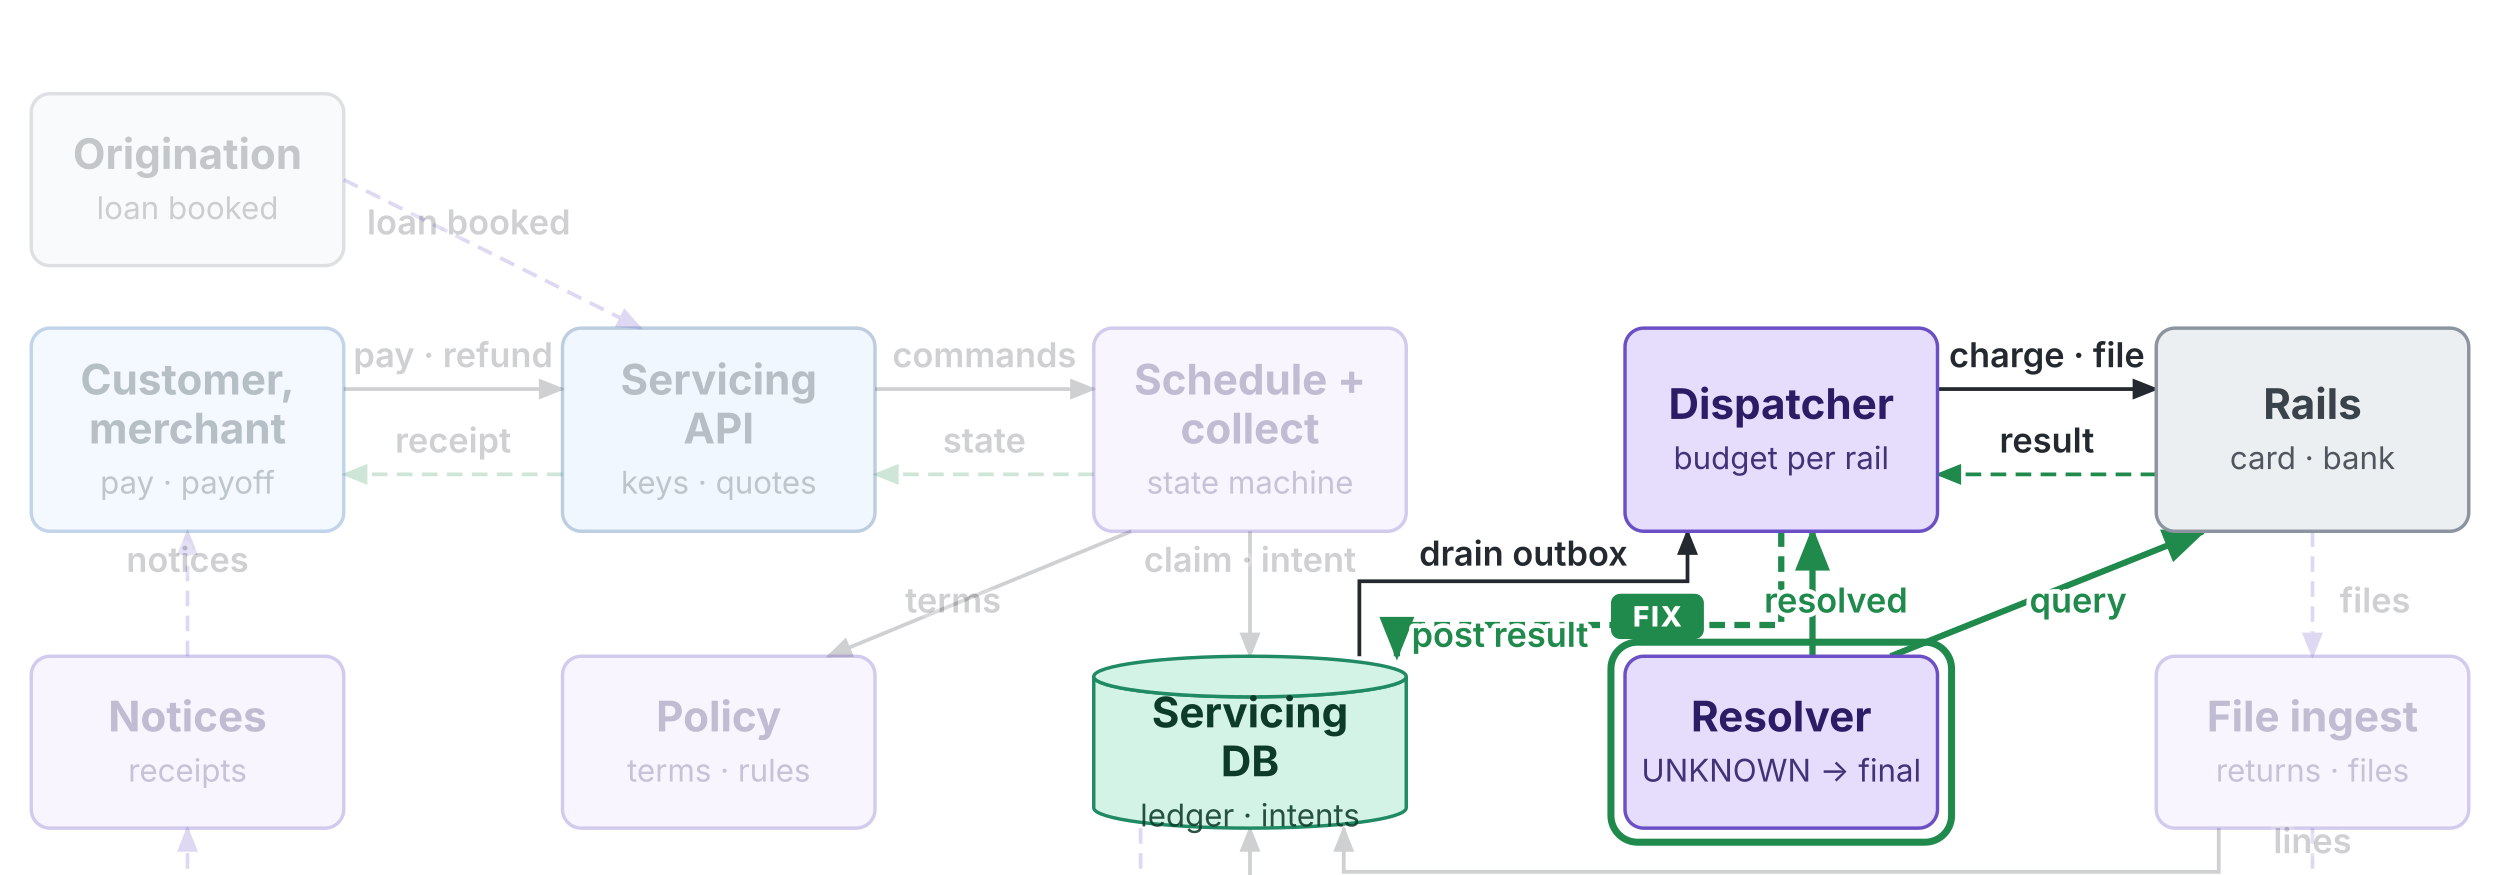
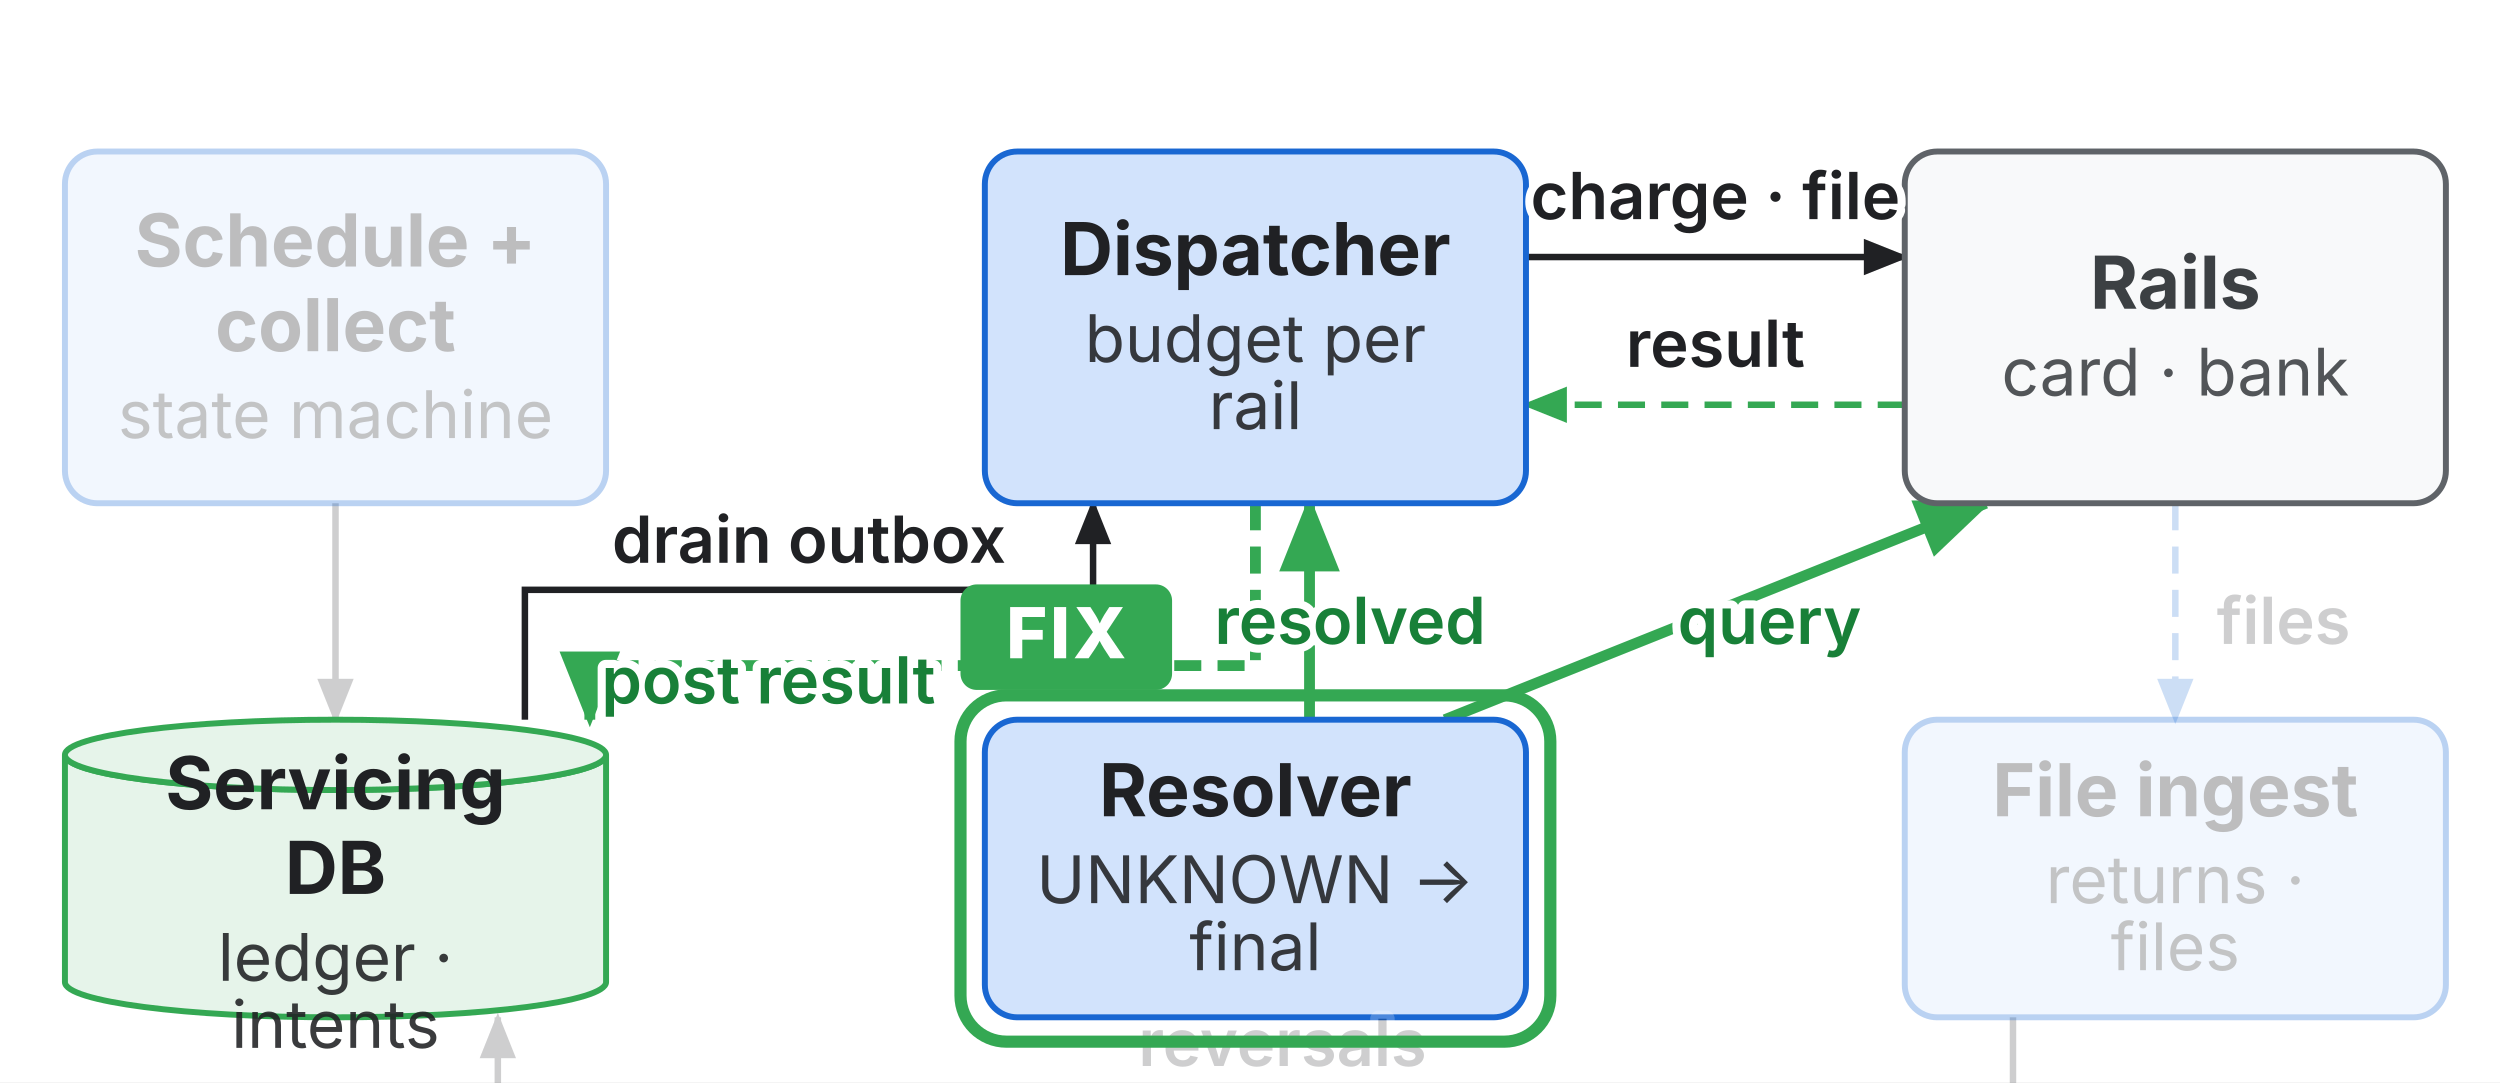
- <svg xmlns="http://www.w3.org/2000/svg" class="base" viewBox="0 0 1600 560" width="1600" height="560">
+ <svg xmlns="http://www.w3.org/2000/svg" class="base" viewBox="676 154 924 400" width="924" height="400">
  <defs>
-     <marker id="bs-1f8a4c" viewBox="0 0 10 10" refX="9" refY="5" markerWidth="7" markerHeight="7" orient="auto">
-       <path d="M0,1 L10,5 L0,9 z" fill="#1f8a4c" />
+     <marker id="bs-1967d2" viewBox="0 0 10 10" refX="9" refY="5" markerWidth="7" markerHeight="7" orient="auto">
+       <path d="M0,1 L10,5 L0,9 z" fill="#1967d2" />
    </marker>
-     <marker id="bs-s-1f8a4c" viewBox="0 0 10 10" refX="1" refY="5" markerWidth="7" markerHeight="7" orient="auto">
-       <path d="M10,1 L0,5 L10,9 z" fill="#1f8a4c" />
+     <marker id="bs-s-1967d2" viewBox="0 0 10 10" refX="1" refY="5" markerWidth="7" markerHeight="7" orient="auto">
+       <path d="M10,1 L0,5 L10,9 z" fill="#1967d2" />
    </marker>
-     <marker id="bs-24292f" viewBox="0 0 10 10" refX="9" refY="5" markerWidth="7" markerHeight="7" orient="auto">
-       <path d="M0,1 L10,5 L0,9 z" fill="#24292f" />
+     <marker id="bs-202124" viewBox="0 0 10 10" refX="9" refY="5" markerWidth="7" markerHeight="7" orient="auto">
+       <path d="M0,1 L10,5 L0,9 z" fill="#202124" />
    </marker>
-     <marker id="bs-s-24292f" viewBox="0 0 10 10" refX="1" refY="5" markerWidth="7" markerHeight="7" orient="auto">
-       <path d="M10,1 L0,5 L10,9 z" fill="#24292f" />
+     <marker id="bs-s-202124" viewBox="0 0 10 10" refX="1" refY="5" markerWidth="7" markerHeight="7" orient="auto">
+       <path d="M10,1 L0,5 L10,9 z" fill="#202124" />
    </marker>
-     <marker id="bs-6b4fc4" viewBox="0 0 10 10" refX="9" refY="5" markerWidth="7" markerHeight="7" orient="auto">
-       <path d="M0,1 L10,5 L0,9 z" fill="#6b4fc4" />
+     <marker id="bs-34a853" viewBox="0 0 10 10" refX="9" refY="5" markerWidth="7" markerHeight="7" orient="auto">
+       <path d="M0,1 L10,5 L0,9 z" fill="#34a853" />
    </marker>
-     <marker id="bs-s-6b4fc4" viewBox="0 0 10 10" refX="1" refY="5" markerWidth="7" markerHeight="7" orient="auto">
-       <path d="M10,1 L0,5 L10,9 z" fill="#6b4fc4" />
+     <marker id="bs-s-34a853" viewBox="0 0 10 10" refX="1" refY="5" markerWidth="7" markerHeight="7" orient="auto">
+       <path d="M10,1 L0,5 L10,9 z" fill="#34a853" />
    </marker>
  </defs>
-   <rect width="1600" height="560" fill="#ffffff" />
-   <path d="M220.0,249.0 L360.0,249.0" fill="none" stroke="#24292f" stroke-width="2.4" marker-end="url(#bs-24292f)" opacity="0.22" />
-   <path d="M360.0,303.6 L220.0,303.6" fill="none" stroke="#1f8a4c" stroke-width="2.4" stroke-dasharray="10 6" marker-end="url(#bs-1f8a4c)" opacity="0.22" />
-   <path d="M220.0,115.0 L410.0,210.0" fill="none" stroke="#6b4fc4" stroke-width="2.4" stroke-dasharray="10 6" marker-end="url(#bs-6b4fc4)" opacity="0.22" />
-   <path d="M560.0,249.0 L700.0,249.0" fill="none" stroke="#24292f" stroke-width="2.4" marker-end="url(#bs-24292f)" opacity="0.22" />
-   <path d="M700.0,303.6 L560.0,303.6" fill="none" stroke="#1f8a4c" stroke-width="2.4" stroke-dasharray="10 6" marker-end="url(#bs-1f8a4c)" opacity="0.22" />
-   <path d="M800.0,340.0 L800.0,420.0" fill="none" stroke="#24292f" stroke-width="2.4" marker-end="url(#bs-24292f)" opacity="0.22" />
-   <path d="M870.0,420.0 L870.0,372.0 L1080.0,372.0 L1080.0,340.0" fill="none" stroke="#24292f" stroke-width="2.4" marker-end="url(#bs-24292f)" />
-   <path d="M1140.0,340.0 L1140.0,400.0 L894.0,400.0 L894.0,420.0" fill="none" stroke="#1f8a4c" stroke-width="4" stroke-dasharray="10 6" marker-end="url(#bs-1f8a4c)" />
-   <path d="M1240.0,249.0 L1380.0,249.0" fill="none" stroke="#24292f" stroke-width="2.4" marker-end="url(#bs-24292f)" />
-   <path d="M1380.0,303.6 L1240.0,303.6" fill="none" stroke="#1f8a4c" stroke-width="2.4" stroke-dasharray="10 6" marker-end="url(#bs-1f8a4c)" />
-   <path d="M724.0,340.0 L530.0,420.0" fill="none" stroke="#24292f" stroke-width="2.4" marker-end="url(#bs-24292f)" opacity="0.22" />
-   <path d="M1480.0,340.0 L1480.0,420.0" fill="none" stroke="#6b4fc4" stroke-width="2.4" stroke-dasharray="10 6" marker-end="url(#bs-6b4fc4)" opacity="0.22" />
-   <path d="M1420.0,530.0 L1420.0,558.0 L860.0,558.0 L860.0,530.0" fill="none" stroke="#24292f" stroke-width="2.4" marker-end="url(#bs-24292f)" opacity="0.22" />
-   <path d="M1210.0,420.0 L1410.0,340.0" fill="none" stroke="#1f8a4c" stroke-width="4" marker-end="url(#bs-1f8a4c)" />
-   <path d="M1160.0,420.0 L1160.0,340.0" fill="none" stroke="#1f8a4c" stroke-width="4" marker-end="url(#bs-1f8a4c)" />
-   <path d="M1480.0,530.0 L1480.0,590.0" fill="none" stroke="#6b4fc4" stroke-width="2.4" stroke-dasharray="10 6" marker-end="url(#bs-6b4fc4)" opacity="0.22" />
-   <path d="M1480.0,690.0 L1480.0,716.0 L800.0,716.0 L800.0,530.0" fill="none" stroke="#24292f" stroke-width="2.4" marker-end="url(#bs-24292f)" opacity="0.22" />
-   <path d="M1380.0,640.0 L1240.0,640.0" fill="none" stroke="#24292f" stroke-width="2.4" marker-end="url(#bs-24292f)" opacity="0.22" />
-   <path d="M730.0,530.0 L730.0,566.0 L120.0,566.0 L120.0,530.0" fill="none" stroke="#6b4fc4" stroke-width="2.4" stroke-dasharray="10 6" marker-end="url(#bs-6b4fc4)" opacity="0.22" />
-   <path d="M120.0,420.0 L120.0,340.0" fill="none" stroke="#6b4fc4" stroke-width="2.4" stroke-dasharray="10 6" marker-end="url(#bs-6b4fc4)" opacity="0.22" />
-   <g opacity="0.3">
-     <rect x="20" y="210" width="200" height="130" rx="12" fill="#dbeafe" stroke="#2f6fb5" stroke-width="2.2" />
-     <text x="120.0" y="252.5" text-anchor="middle" font-family="Inter, Helvetica, Arial, sans-serif" font-size="27" font-weight="700" fill="#0b2540">Customer,</text>
-     <text x="120.0" y="283.8" text-anchor="middle" font-family="Inter, Helvetica, Arial, sans-serif" font-size="27" font-weight="700" fill="#0b2540">merchant</text>
-     <text x="120.0" y="315.9" text-anchor="middle" font-family="Inter, Helvetica, Arial, sans-serif" font-size="20.0" fill="#0b2540" fill-opacity="0.88">pay · payoff</text>
+   <rect x="676" y="154" width="924" height="400" fill="#ffffff" />
+   <path data-k="e:svc-db" d="M800.0,340.0 L800.0,420.0" fill="none" stroke="#202124" stroke-width="2.4" marker-end="url(#bs-202124)" opacity="0.22" />
+   <path data-k="e:db-dsp" d="M870.0,420.0 L870.0,372.0 L1080.0,372.0 L1080.0,340.0" fill="none" stroke="#202124" stroke-width="2.4" marker-end="url(#bs-202124)" />
+   <path data-k="e:dsp-db" d="M1140.0,340.0 L1140.0,400.0 L894.0,400.0 L894.0,420.0" fill="none" stroke="#34a853" stroke-width="4" stroke-dasharray="10 6" marker-end="url(#bs-34a853)" />
+   <path data-k="e:dsp-rail" d="M1240.0,249.0 L1380.0,249.0" fill="none" stroke="#202124" stroke-width="2.4" marker-end="url(#bs-202124)" />
+   <path data-k="e:rail-dsp" d="M1380.0,303.6 L1240.0,303.6" fill="none" stroke="#34a853" stroke-width="2.4" stroke-dasharray="10 6" marker-end="url(#bs-34a853)" />
+   <path data-k="e:rail-ing" d="M1480.0,340.0 L1480.0,420.0" fill="none" stroke="#1967d2" stroke-width="2.4" stroke-dasharray="10 6" marker-end="url(#bs-1967d2)" opacity="0.22" />
+   <path data-k="e:ing-db" d="M1420.0,530.0 L1420.0,558.0 L860.0,558.0 L860.0,530.0" fill="none" stroke="#202124" stroke-width="2.4" marker-end="url(#bs-202124)" opacity="0.22" />
+   <path data-k="e:res-rail" d="M1210.0,420.0 L1410.0,340.0" fill="none" stroke="#34a853" stroke-width="4" marker-end="url(#bs-34a853)" />
+   <path data-k="e:res-dsp" d="M1160.0,420.0 L1160.0,340.0" fill="none" stroke="#34a853" stroke-width="4" marker-end="url(#bs-34a853)" />
+   <g data-k="n:svc">
+     <g opacity="0.3">
+       <rect x="700" y="210" width="200" height="130" rx="12" fill="#d2e3fc" stroke="#1967d2" stroke-width="2.2" />
+       <text x="800.0" y="252.5" text-anchor="middle" font-family="Inter, Roboto, sans-serif" font-size="27" font-weight="700" fill="#202124">Schedule +</text>
+       <text x="800.0" y="283.8" text-anchor="middle" font-family="Inter, Roboto, sans-serif" font-size="27" font-weight="700" fill="#202124">collect</text>
+       <text x="800.0" y="315.9" text-anchor="middle" font-family="Inter, Roboto, sans-serif" font-size="24.3" fill="#202124" fill-opacity="0.88">state machine</text>
+     </g>
  </g>
-   <g opacity="0.3">
-     <rect x="20" y="60" width="200" height="110" rx="12" fill="#eceff2" stroke="#8c959f" stroke-width="2.2" />
-     <text x="120.0" y="108.1" text-anchor="middle" font-family="Inter, Helvetica, Arial, sans-serif" font-size="27" font-weight="700" fill="#3a424a">Origination</text>
-     <text x="120.0" y="140.2" text-anchor="middle" font-family="Inter, Helvetica, Arial, sans-serif" font-size="20.0" fill="#3a424a" fill-opacity="0.88">loan booked</text>
+   <g data-k="n:dsp">
+     <rect x="1040" y="210" width="200" height="130" rx="12" fill="#d2e3fc" stroke="#1967d2" stroke-width="2.2" />
+     <text x="1140.0" y="255.7" text-anchor="middle" font-family="Inter, Roboto, sans-serif" font-size="27" font-weight="700" fill="#202124">Dispatcher</text>
+     <text x="1140.0" y="287.8" text-anchor="middle" font-family="Inter, Roboto, sans-serif" font-size="24.3" fill="#202124" fill-opacity="0.88">budget per</text>
+     <text x="1140.0" y="312.6" text-anchor="middle" font-family="Inter, Roboto, sans-serif" font-size="24.3" fill="#202124" fill-opacity="0.88">rail</text>
  </g>
-   <g opacity="0.3">
-     <rect x="360" y="210" width="200" height="130" rx="12" fill="#cfe3fb" stroke="#215a9a" stroke-width="2.2" />
-     <text x="460.0" y="252.5" text-anchor="middle" font-family="Inter, Helvetica, Arial, sans-serif" font-size="27" font-weight="700" fill="#0b2540">Servicing</text>
-     <text x="460.0" y="283.8" text-anchor="middle" font-family="Inter, Helvetica, Arial, sans-serif" font-size="27" font-weight="700" fill="#0b2540">API</text>
-     <text x="460.0" y="315.9" text-anchor="middle" font-family="Inter, Helvetica, Arial, sans-serif" font-size="20.0" fill="#0b2540" fill-opacity="0.88">keys · quotes</text>
+   <g data-k="n:rail">
+     <rect x="1380" y="210" width="200" height="130" rx="12" fill="#f8f9fa" stroke="#5f6368" stroke-width="2.2" />
+     <text x="1480.0" y="268.1" text-anchor="middle" font-family="Inter, Roboto, sans-serif" font-size="27" font-weight="700" fill="#3c4043">Rails</text>
+     <text x="1480.0" y="300.2" text-anchor="middle" font-family="Inter, Roboto, sans-serif" font-size="24.3" fill="#3c4043" fill-opacity="0.88">card · bank</text>
  </g>
-   <g opacity="0.3">
-     <rect x="700" y="210" width="200" height="130" rx="12" fill="#e6dcfb" stroke="#6b4fc4" stroke-width="2.2" />
-     <text x="800.0" y="252.5" text-anchor="middle" font-family="Inter, Helvetica, Arial, sans-serif" font-size="27" font-weight="700" fill="#2a1d66">Schedule +</text>
-     <text x="800.0" y="283.8" text-anchor="middle" font-family="Inter, Helvetica, Arial, sans-serif" font-size="27" font-weight="700" fill="#2a1d66">collect</text>
-     <text x="800.0" y="315.9" text-anchor="middle" font-family="Inter, Helvetica, Arial, sans-serif" font-size="20.0" fill="#2a1d66" fill-opacity="0.88">state machine</text>
+   <g data-k="n:db">
+     <path d="M700,433 a100.0,13 0 0,0 200,0 v84 a100.0,13 0 0,1 -200,0 z" fill="#e6f4ea" stroke="#34a853" stroke-width="2.2" />
+     <ellipse cx="800.0" cy="433" rx="100.0" ry="13" fill="#e6f4ea" stroke="#34a853" stroke-width="2.2" />
+     <text x="800.0" y="453.1" text-anchor="middle" font-family="Inter, Roboto, sans-serif" font-size="27" font-weight="700" fill="#202124">Servicing</text>
+     <text x="800.0" y="484.4" text-anchor="middle" font-family="Inter, Roboto, sans-serif" font-size="27" font-weight="700" fill="#202124">DB</text>
+     <text x="800.0" y="516.5" text-anchor="middle" font-family="Inter, Roboto, sans-serif" font-size="24.3" fill="#202124" fill-opacity="0.88">ledger ·</text>
+     <text x="800.0" y="541.3" text-anchor="middle" font-family="Inter, Roboto, sans-serif" font-size="24.3" fill="#202124" fill-opacity="0.88">intents</text>
  </g>
-   <rect x="1040" y="210" width="200" height="130" rx="12" fill="#e6dcfb" stroke="#6b4fc4" stroke-width="2.2" />
-   <text x="1140.0" y="268.1" text-anchor="middle" font-family="Inter, Helvetica, Arial, sans-serif" font-size="27" font-weight="700" fill="#2a1d66">Dispatcher</text>
-   <text x="1140.0" y="300.2" text-anchor="middle" font-family="Inter, Helvetica, Arial, sans-serif" font-size="20.0" fill="#2a1d66" fill-opacity="0.88">budget per rail</text>
-   <rect x="1380" y="210" width="200" height="130" rx="12" fill="#eceff2" stroke="#8c959f" stroke-width="2.2" />
-   <text x="1480.0" y="268.1" text-anchor="middle" font-family="Inter, Helvetica, Arial, sans-serif" font-size="27" font-weight="700" fill="#3a424a">Rails</text>
-   <text x="1480.0" y="300.2" text-anchor="middle" font-family="Inter, Helvetica, Arial, sans-serif" font-size="20.0" fill="#3a424a" fill-opacity="0.88">card · bank</text>
-   <path d="M700,433 a100.0,13 0 0,0 200,0 v84 a100.0,13 0 0,1 -200,0 z" fill="#d3f3e6" stroke="#1f8a63" stroke-width="2.2" />
-   <ellipse cx="800.0" cy="433" rx="100.0" ry="13" fill="#d3f3e6" stroke="#1f8a63" stroke-width="2.2" />
-   <text x="800.0" y="465.5" text-anchor="middle" font-family="Inter, Helvetica, Arial, sans-serif" font-size="27" font-weight="700" fill="#0d3b2a">Servicing</text>
-   <text x="800.0" y="496.8" text-anchor="middle" font-family="Inter, Helvetica, Arial, sans-serif" font-size="27" font-weight="700" fill="#0d3b2a">DB</text>
-   <text x="800.0" y="528.9" text-anchor="middle" font-family="Inter, Helvetica, Arial, sans-serif" font-size="20.0" fill="#0d3b2a" fill-opacity="0.88">ledger · intents</text>
-   <g opacity="0.3">
-     <rect x="360" y="420" width="200" height="110" rx="12" fill="#e6dcfb" stroke="#6b4fc4" stroke-width="2.2" />
-     <text x="460.0" y="468.1" text-anchor="middle" font-family="Inter, Helvetica, Arial, sans-serif" font-size="27" font-weight="700" fill="#2a1d66">Policy</text>
-     <text x="460.0" y="500.2" text-anchor="middle" font-family="Inter, Helvetica, Arial, sans-serif" font-size="20.0" fill="#2a1d66" fill-opacity="0.88">terms · rules</text>
+   <g data-k="n:ing">
+     <g opacity="0.3">
+       <rect x="1380" y="420" width="200" height="110" rx="12" fill="#d2e3fc" stroke="#1967d2" stroke-width="2.2" />
+       <text x="1480.0" y="455.7" text-anchor="middle" font-family="Inter, Roboto, sans-serif" font-size="27" font-weight="700" fill="#202124">File ingest</text>
+       <text x="1480.0" y="487.8" text-anchor="middle" font-family="Inter, Roboto, sans-serif" font-size="24.3" fill="#202124" fill-opacity="0.88">returns ·</text>
+       <text x="1480.0" y="512.6" text-anchor="middle" font-family="Inter, Roboto, sans-serif" font-size="24.3" fill="#202124" fill-opacity="0.88">files</text>
+     </g>
  </g>
-   <g opacity="0.3">
-     <rect x="1380" y="420" width="200" height="110" rx="12" fill="#e6dcfb" stroke="#6b4fc4" stroke-width="2.2" />
-     <text x="1480.0" y="468.1" text-anchor="middle" font-family="Inter, Helvetica, Arial, sans-serif" font-size="27" font-weight="700" fill="#2a1d66">File ingest</text>
-     <text x="1480.0" y="500.2" text-anchor="middle" font-family="Inter, Helvetica, Arial, sans-serif" font-size="20.0" fill="#2a1d66" fill-opacity="0.88">returns · files</text>
+   <g data-k="n:res">
+     <rect x="1040" y="420" width="200" height="110" rx="12" fill="#d2e3fc" stroke="#1967d2" stroke-width="2.2" />
+     <text x="1140.0" y="455.7" text-anchor="middle" font-family="Inter, Roboto, sans-serif" font-size="27" font-weight="700" fill="#202124">Resolver</text>
+     <text x="1140.0" y="487.8" text-anchor="middle" font-family="Inter, Roboto, sans-serif" font-size="24.3" fill="#202124" fill-opacity="0.88">UNKNOWN →</text>
+     <text x="1140.0" y="512.6" text-anchor="middle" font-family="Inter, Roboto, sans-serif" font-size="24.3" fill="#202124" fill-opacity="0.88">final</text>
  </g>
-   <rect x="1040" y="420" width="200" height="110" rx="12" fill="#e6dcfb" stroke="#6b4fc4" stroke-width="2.2" />
-   <text x="1140.0" y="468.1" text-anchor="middle" font-family="Inter, Helvetica, Arial, sans-serif" font-size="27" font-weight="700" fill="#2a1d66">Resolver</text>
-   <text x="1140.0" y="500.2" text-anchor="middle" font-family="Inter, Helvetica, Arial, sans-serif" font-size="20.0" fill="#2a1d66" fill-opacity="0.88">UNKNOWN → final</text>
-   <g opacity="0.3">
-     <rect x="20" y="420" width="200" height="110" rx="12" fill="#e6dcfb" stroke="#6b4fc4" stroke-width="2.2" />
-     <text x="120.0" y="468.1" text-anchor="middle" font-family="Inter, Helvetica, Arial, sans-serif" font-size="27" font-weight="700" fill="#2a1d66">Notices</text>
-     <text x="120.0" y="500.2" text-anchor="middle" font-family="Inter, Helvetica, Arial, sans-serif" font-size="20.0" fill="#2a1d66" fill-opacity="0.88">receipts</text>
+   <text data-k="e:db-dsp" x="975.0" y="362.0" text-anchor="middle" font-family="Inter, Roboto, sans-serif" font-size="24" font-weight="600" fill="#202124" paint-order="stroke" stroke="#ffffff" stroke-width="6" stroke-linejoin="round">drain outbox</text>
+   <text data-k="e:dsp-db" x="960.0" y="414.0" text-anchor="middle" font-family="Inter, Roboto, sans-serif" font-size="24" font-weight="600" fill="#188038" paint-order="stroke" stroke="#ffffff" stroke-width="6" stroke-linejoin="round">post result</text>
+   <text data-k="e:dsp-rail" x="1310.0" y="235.0" text-anchor="middle" font-family="Inter, Roboto, sans-serif" font-size="24" font-weight="600" fill="#202124" paint-order="stroke" stroke="#ffffff" stroke-width="6" stroke-linejoin="round">charge · file</text>
+   <text data-k="e:rail-dsp" x="1310.0" y="289.6" text-anchor="middle" font-family="Inter, Roboto, sans-serif" font-size="24" font-weight="600" fill="#202124" paint-order="stroke" stroke="#ffffff" stroke-width="6" stroke-linejoin="round">result</text>
+   <text data-k="e:rail-ing" x="1520.0" y="392.0" text-anchor="middle" font-family="Inter, Roboto, sans-serif" font-size="24" font-weight="600" fill="#202124" paint-order="stroke" stroke="#ffffff" stroke-width="6" stroke-linejoin="round" opacity="0.22">files</text>
+   <text data-k="e:ing-db" x="1150.0" y="548.0" text-anchor="middle" font-family="Inter, Roboto, sans-serif" font-size="24" font-weight="600" fill="#202124" paint-order="stroke" stroke="#ffffff" stroke-width="6" stroke-linejoin="round" opacity="0.22">reversals</text>
+   <text data-k="e:res-rail" x="1330.0" y="392.0" text-anchor="middle" font-family="Inter, Roboto, sans-serif" font-size="24" font-weight="600" fill="#188038" paint-order="stroke" stroke="#ffffff" stroke-width="6" stroke-linejoin="round">query</text>
+   <text data-k="e:res-dsp" x="1175.0" y="392.0" text-anchor="middle" font-family="Inter, Roboto, sans-serif" font-size="24" font-weight="600" fill="#188038" paint-order="stroke" stroke="#ffffff" stroke-width="6" stroke-linejoin="round">resolved</text>
+   <g data-k="m:res">
+     <rect x="1031" y="411" width="218" height="128" rx="17" fill="none" stroke="#34a853" stroke-width="4.5" />
+     <rect x="1031" y="370.0" width="78.2" height="39.0" rx="6" fill="#34a853" />
+     <text x="1070.1" y="397.3" text-anchor="middle" font-family="Inter, Roboto, sans-serif" font-size="26" font-weight="800" letter-spacing="1" fill="#ffffff">FIX</text>
  </g>
-   <g opacity="0.3">
-     <rect x="1380" y="590" width="200" height="100" rx="12" fill="#e6dcfb" stroke="#6b4fc4" stroke-width="2.2" />
-     <text x="1480.0" y="633.1" text-anchor="middle" font-family="Inter, Helvetica, Arial, sans-serif" font-size="27" font-weight="700" fill="#2a1d66">Reconciliation</text>
-     <text x="1480.0" y="665.2" text-anchor="middle" font-family="Inter, Helvetica, Arial, sans-serif" font-size="20.0" fill="#2a1d66" fill-opacity="0.88">three-way</text>
-   </g>
-   <g opacity="0.3">
-     <rect x="1040" y="590" width="200" height="100" rx="12" fill="#dbeafe" stroke="#2f6fb5" stroke-width="2.2" />
-     <text x="1140.0" y="633.1" text-anchor="middle" font-family="Inter, Helvetica, Arial, sans-serif" font-size="27" font-weight="700" fill="#0b2540">Finance ops</text>
-     <text x="1140.0" y="665.2" text-anchor="middle" font-family="Inter, Helvetica, Arial, sans-serif" font-size="20.0" fill="#0b2540" fill-opacity="0.88">owned breaks</text>
-   </g>
-   <text x="290.0" y="235.0" text-anchor="middle" font-family="Inter, Helvetica, Arial, sans-serif" font-size="22" font-weight="600" fill="#24292f" paint-order="stroke" stroke="#ffffff" stroke-width="6" stroke-linejoin="round" opacity="0.22">pay · refund</text>
-   <text x="290.0" y="289.6" text-anchor="middle" font-family="Inter, Helvetica, Arial, sans-serif" font-size="22" font-weight="600" fill="#24292f" paint-order="stroke" stroke="#ffffff" stroke-width="6" stroke-linejoin="round" opacity="0.22">receipt</text>
-   <text x="300.0" y="150.0" text-anchor="middle" font-family="Inter, Helvetica, Arial, sans-serif" font-size="22" font-weight="600" fill="#24292f" paint-order="stroke" stroke="#ffffff" stroke-width="6" stroke-linejoin="round" opacity="0.22">loan booked</text>
-   <text x="630.0" y="235.0" text-anchor="middle" font-family="Inter, Helvetica, Arial, sans-serif" font-size="22" font-weight="600" fill="#24292f" paint-order="stroke" stroke="#ffffff" stroke-width="6" stroke-linejoin="round" opacity="0.22">commands</text>
-   <text x="630.0" y="289.6" text-anchor="middle" font-family="Inter, Helvetica, Arial, sans-serif" font-size="22" font-weight="600" fill="#24292f" paint-order="stroke" stroke="#ffffff" stroke-width="6" stroke-linejoin="round" opacity="0.22">state</text>
-   <text x="800.0" y="366.0" text-anchor="middle" font-family="Inter, Helvetica, Arial, sans-serif" font-size="22" font-weight="600" fill="#24292f" paint-order="stroke" stroke="#ffffff" stroke-width="6" stroke-linejoin="round" opacity="0.22">claim · intent</text>
-   <text x="975.0" y="362.0" text-anchor="middle" font-family="Inter, Helvetica, Arial, sans-serif" font-size="22" font-weight="600" fill="#24292f" paint-order="stroke" stroke="#ffffff" stroke-width="6" stroke-linejoin="round">drain outbox</text>
-   <text x="960.0" y="414.0" text-anchor="middle" font-family="Inter, Helvetica, Arial, sans-serif" font-size="22" font-weight="600" fill="#1f8a4c" paint-order="stroke" stroke="#ffffff" stroke-width="6" stroke-linejoin="round">post result</text>
-   <text x="1310.0" y="235.0" text-anchor="middle" font-family="Inter, Helvetica, Arial, sans-serif" font-size="22" font-weight="600" fill="#24292f" paint-order="stroke" stroke="#ffffff" stroke-width="6" stroke-linejoin="round">charge · file</text>
-   <text x="1310.0" y="289.6" text-anchor="middle" font-family="Inter, Helvetica, Arial, sans-serif" font-size="22" font-weight="600" fill="#24292f" paint-order="stroke" stroke="#ffffff" stroke-width="6" stroke-linejoin="round">result</text>
-   <text x="610.0" y="392.0" text-anchor="middle" font-family="Inter, Helvetica, Arial, sans-serif" font-size="22" font-weight="600" fill="#24292f" paint-order="stroke" stroke="#ffffff" stroke-width="6" stroke-linejoin="round" opacity="0.22">terms</text>
-   <text x="1520.0" y="392.0" text-anchor="middle" font-family="Inter, Helvetica, Arial, sans-serif" font-size="22" font-weight="600" fill="#24292f" paint-order="stroke" stroke="#ffffff" stroke-width="6" stroke-linejoin="round" opacity="0.22">files</text>
-   <text x="1150.0" y="582.0" text-anchor="middle" font-family="Inter, Helvetica, Arial, sans-serif" font-size="22" font-weight="600" fill="#24292f" paint-order="stroke" stroke="#ffffff" stroke-width="6" stroke-linejoin="round" opacity="0.22">reversals</text>
-   <text x="1330.0" y="392.0" text-anchor="middle" font-family="Inter, Helvetica, Arial, sans-serif" font-size="22" font-weight="600" fill="#1f8a4c" paint-order="stroke" stroke="#ffffff" stroke-width="6" stroke-linejoin="round">query</text>
-   <text x="1175.0" y="392.0" text-anchor="middle" font-family="Inter, Helvetica, Arial, sans-serif" font-size="22" font-weight="600" fill="#1f8a4c" paint-order="stroke" stroke="#ffffff" stroke-width="6" stroke-linejoin="round">resolved</text>
-   <text x="1480.0" y="546.0" text-anchor="middle" font-family="Inter, Helvetica, Arial, sans-serif" font-size="22" font-weight="600" fill="#24292f" paint-order="stroke" stroke="#ffffff" stroke-width="6" stroke-linejoin="round" opacity="0.22">lines</text>
-   <text x="900.0" y="704.0" text-anchor="middle" font-family="Inter, Helvetica, Arial, sans-serif" font-size="22" font-weight="600" fill="#24292f" paint-order="stroke" stroke="#ffffff" stroke-width="6" stroke-linejoin="round" opacity="0.22">expectations</text>
-   <text x="1310.0" y="626.0" text-anchor="middle" font-family="Inter, Helvetica, Arial, sans-serif" font-size="22" font-weight="600" fill="#24292f" paint-order="stroke" stroke="#ffffff" stroke-width="6" stroke-linejoin="round" opacity="0.22">breaks</text>
-   <text x="600.0" y="588.0" text-anchor="middle" font-family="Inter, Helvetica, Arial, sans-serif" font-size="22" font-weight="600" fill="#24292f" paint-order="stroke" stroke="#ffffff" stroke-width="6" stroke-linejoin="round" opacity="0.22">outbox relay</text>
-   <text x="120.0" y="366.0" text-anchor="middle" font-family="Inter, Helvetica, Arial, sans-serif" font-size="22" font-weight="600" fill="#24292f" paint-order="stroke" stroke="#ffffff" stroke-width="6" stroke-linejoin="round" opacity="0.22">notices</text>
-   <rect x="1031" y="411" width="218" height="128" rx="17" fill="none" stroke="#1f8a4c" stroke-width="4.5" />
-   <rect x="1031" y="380" width="59.5" height="29" rx="6" fill="#1f8a4c" />
-   <text x="1060.75" y="401" text-anchor="middle" font-family="Inter, Helvetica, Arial, sans-serif" font-size="18" font-weight="800" letter-spacing="1" fill="#ffffff">FIX</text>
</svg>
